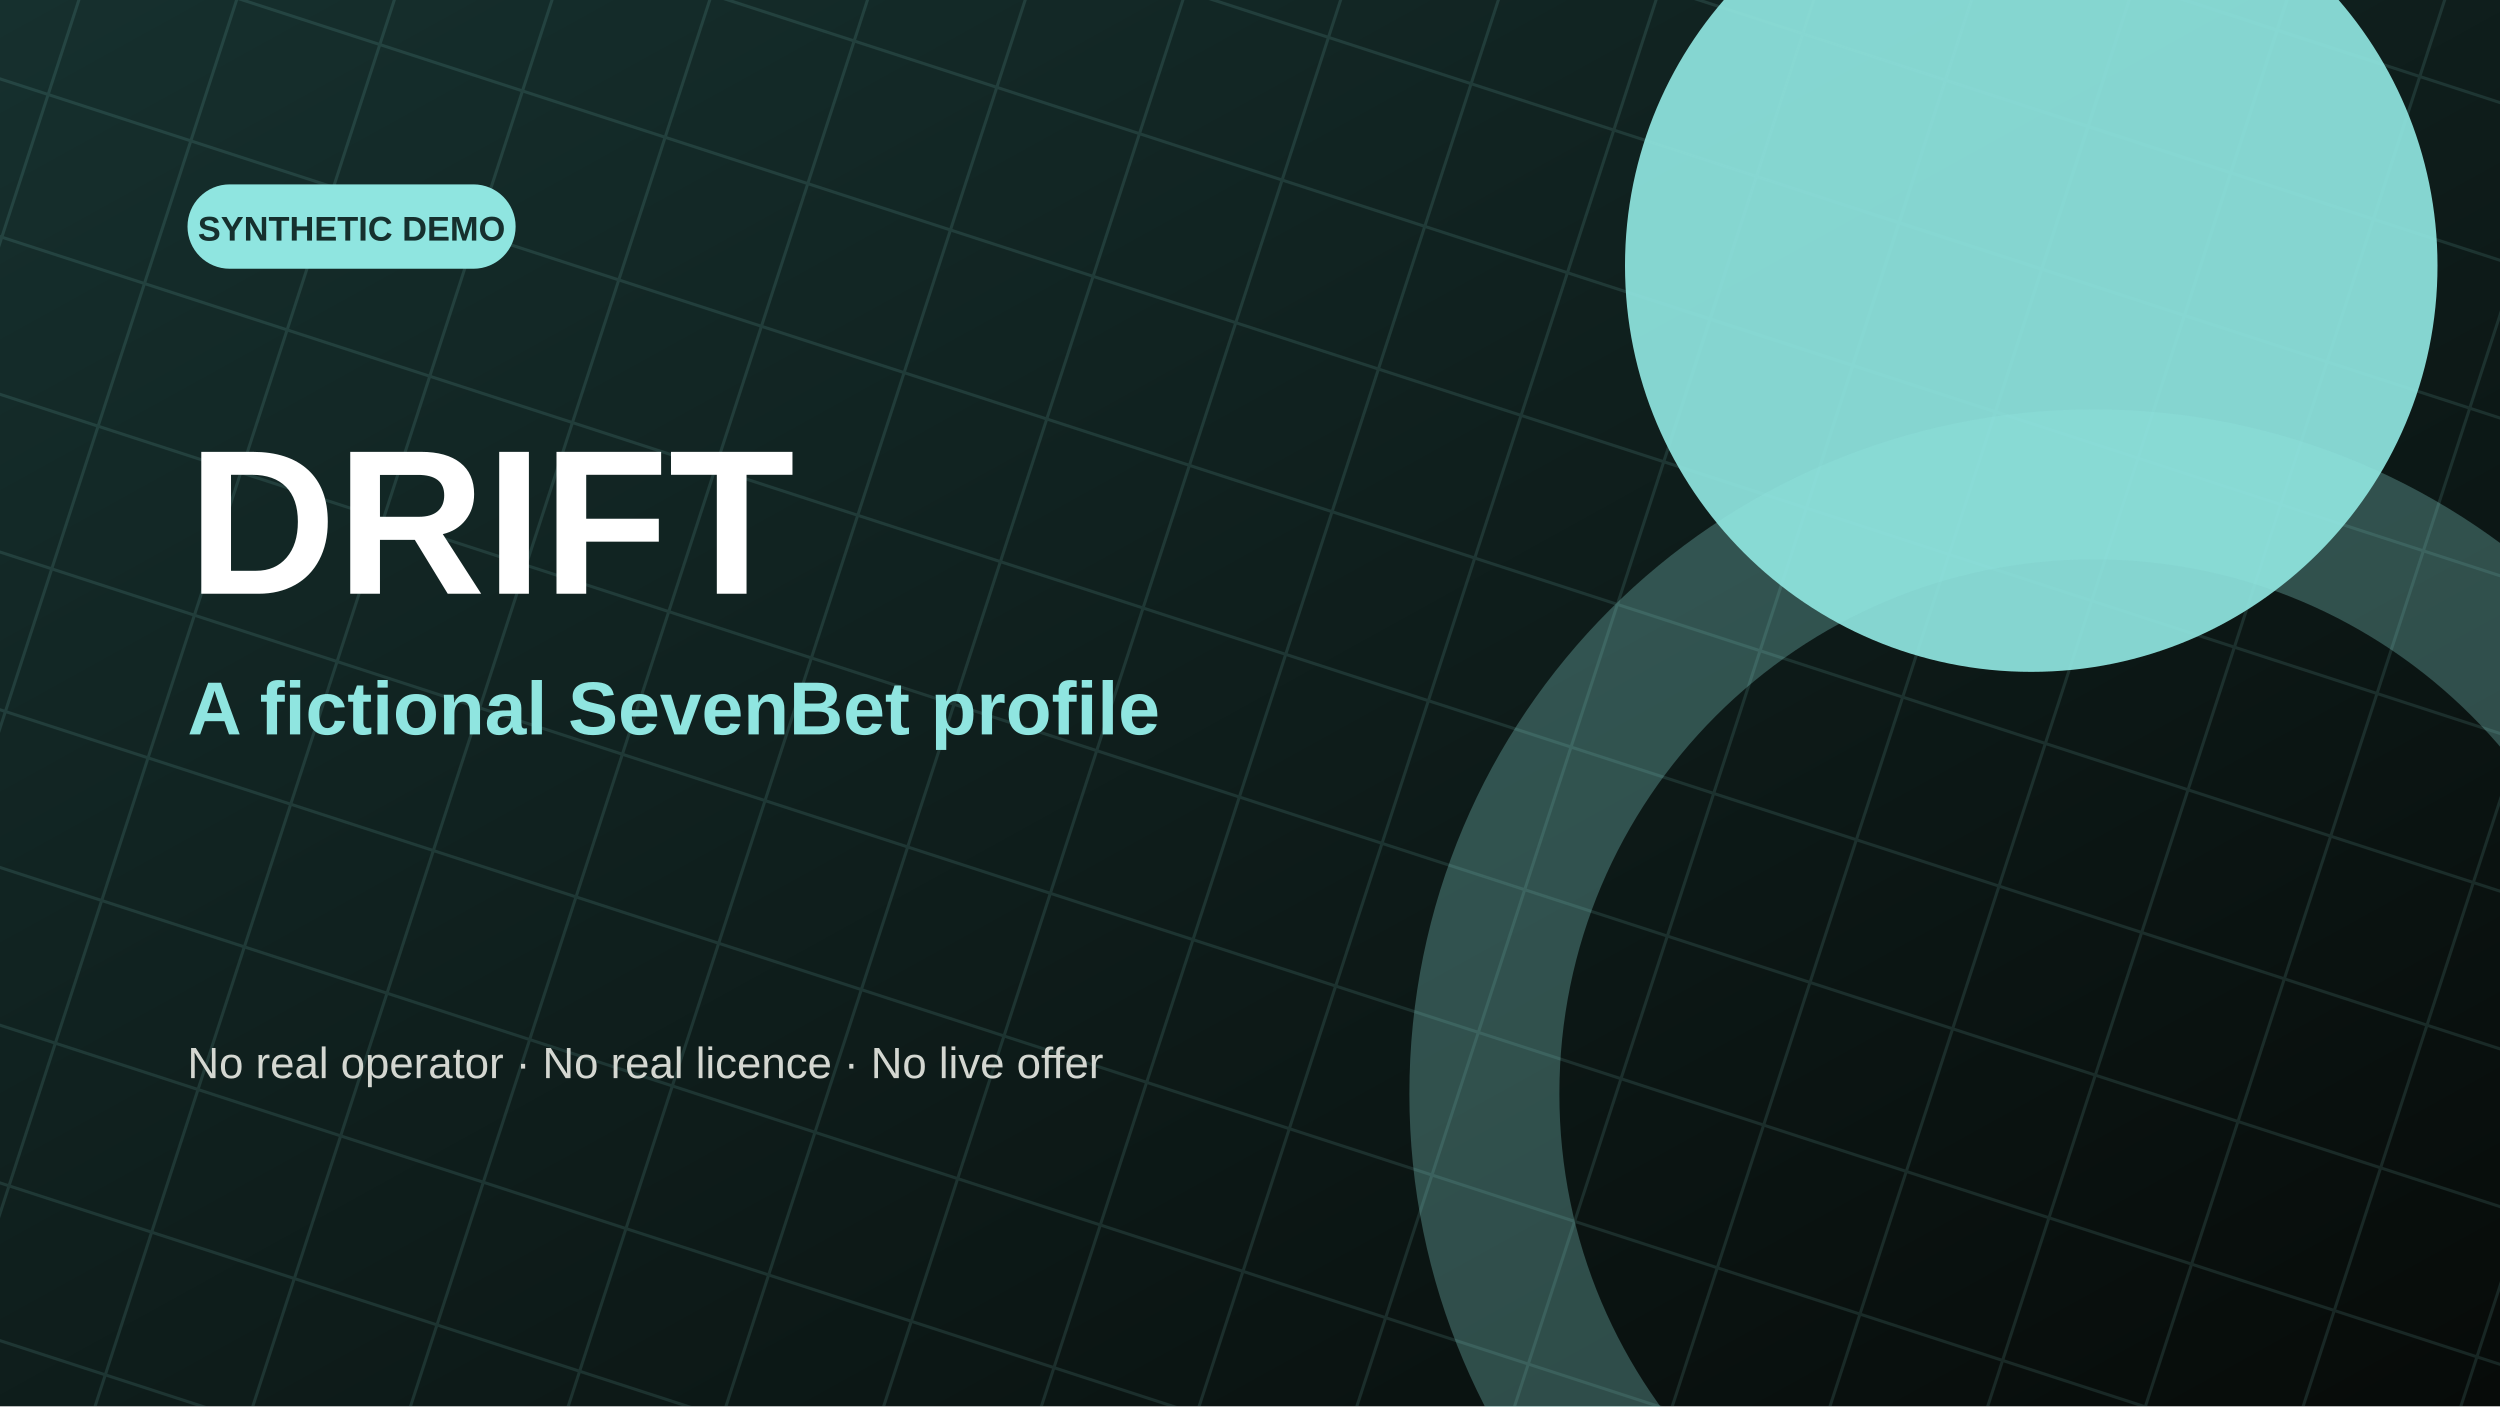
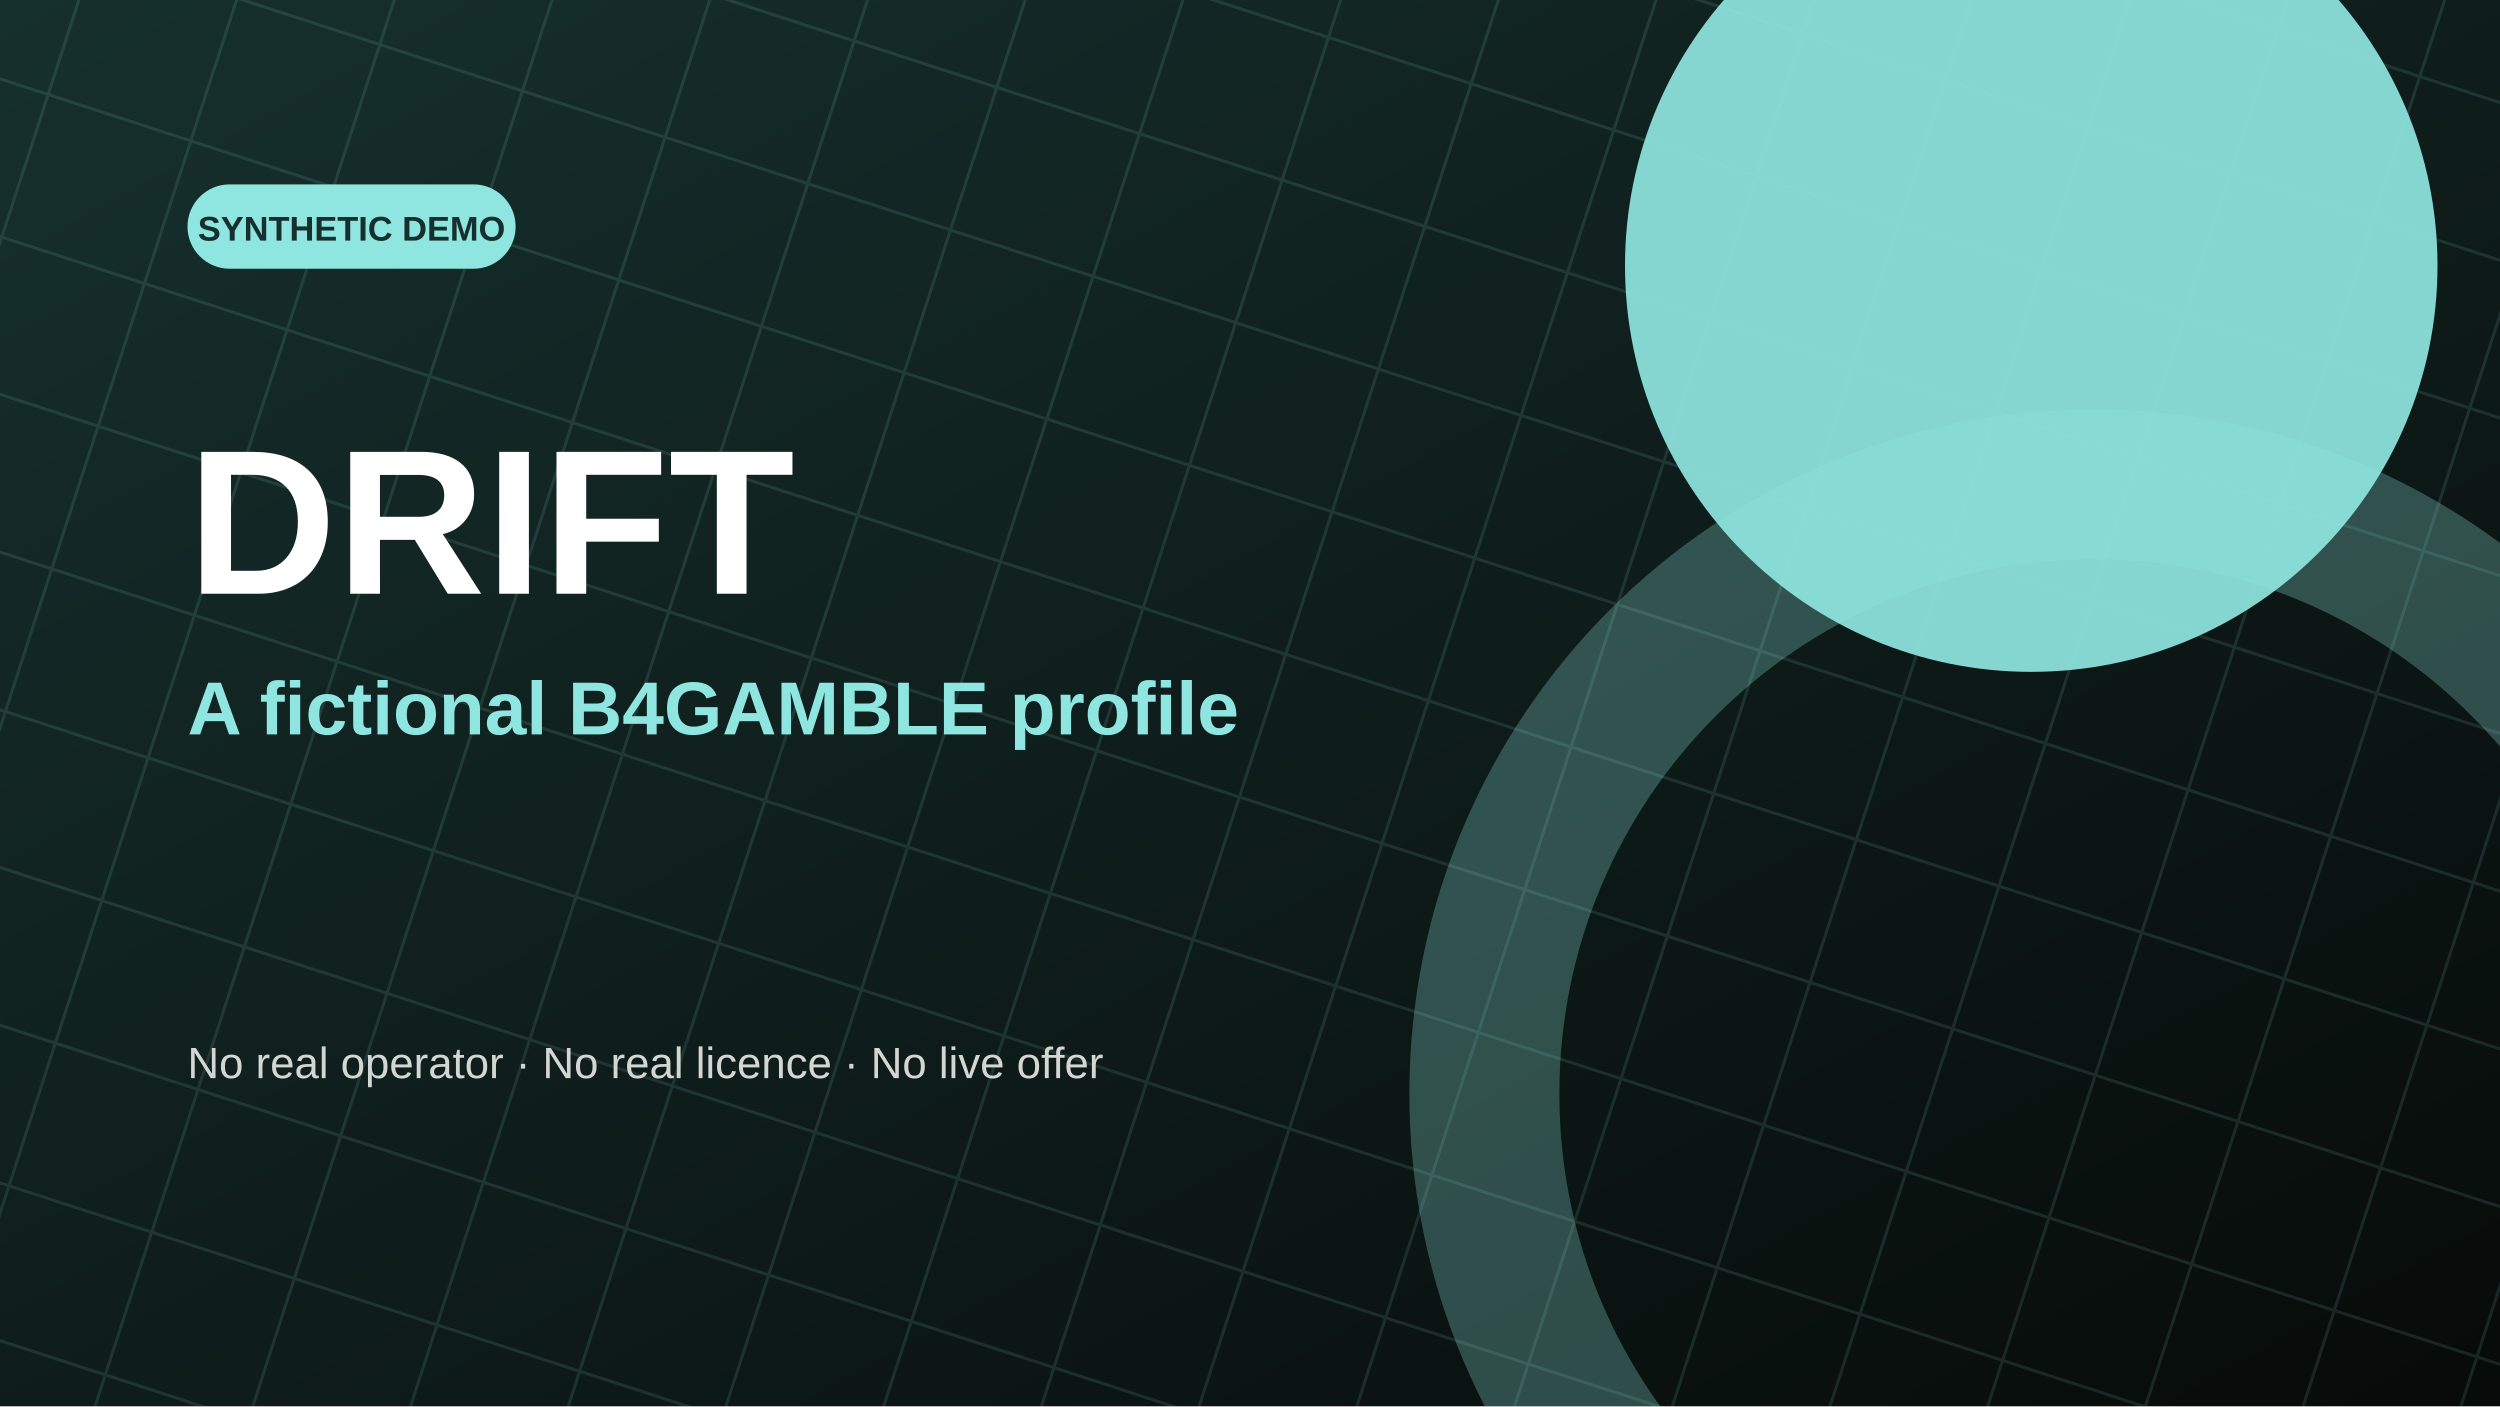
<svg xmlns="http://www.w3.org/2000/svg" width="1600" height="900" viewBox="0 0 1600 900" role="img" aria-labelledby="title">
  <defs>
    <linearGradient id="g" x1="0" y1="0" x2="1" y2="1">
      <stop stop-color="#16302e" />
      <stop offset="1" stop-color="#070b09" />
    </linearGradient>
    <pattern id="p" width="96" height="96" patternUnits="userSpaceOnUse" patternTransform="rotate(18)">
      <path d="M0 48h96M48 0v96" stroke="#8fe5e0" stroke-opacity=".12" stroke-width="2" />
    </pattern>
  </defs>
  <rect width="1600" height="900" fill="url(#g)" />
  <rect width="1600" height="900" fill="url(#p)" />
  <circle cx="1300" cy="170" r="260" fill="#8fe5e0" fill-opacity=".92" />
  <circle cx="1340" cy="700" r="390" fill="none" stroke="#8fe5e0" stroke-opacity=".28" stroke-width="96" />
  <rect x="120" y="118" width="210" height="54" rx="27" fill="#8fe5e0" />
  <text x="225" y="154" text-anchor="middle" font-family="Arial,sans-serif" font-size="22" font-weight="900" fill="#16302e">SYNTHETIC DEMO</text>
  <text x="120" y="380" font-family="Arial,sans-serif" font-size="132" font-weight="900" fill="#fff">DRIFT</text>
-   <text x="120" y="470" font-family="Arial,sans-serif" font-size="48" font-weight="700" fill="#8fe5e0">A fictional SevenBet profile</text>
+   <text x="120" y="470" font-family="Arial,sans-serif" font-size="48" font-weight="700" fill="#8fe5e0">A fictional B4GAMBLE profile</text>
  <text x="120" y="690" font-family="Arial,sans-serif" font-size="28" fill="#d4d7d1">No real operator · No real licence · No live offer</text>
</svg>
